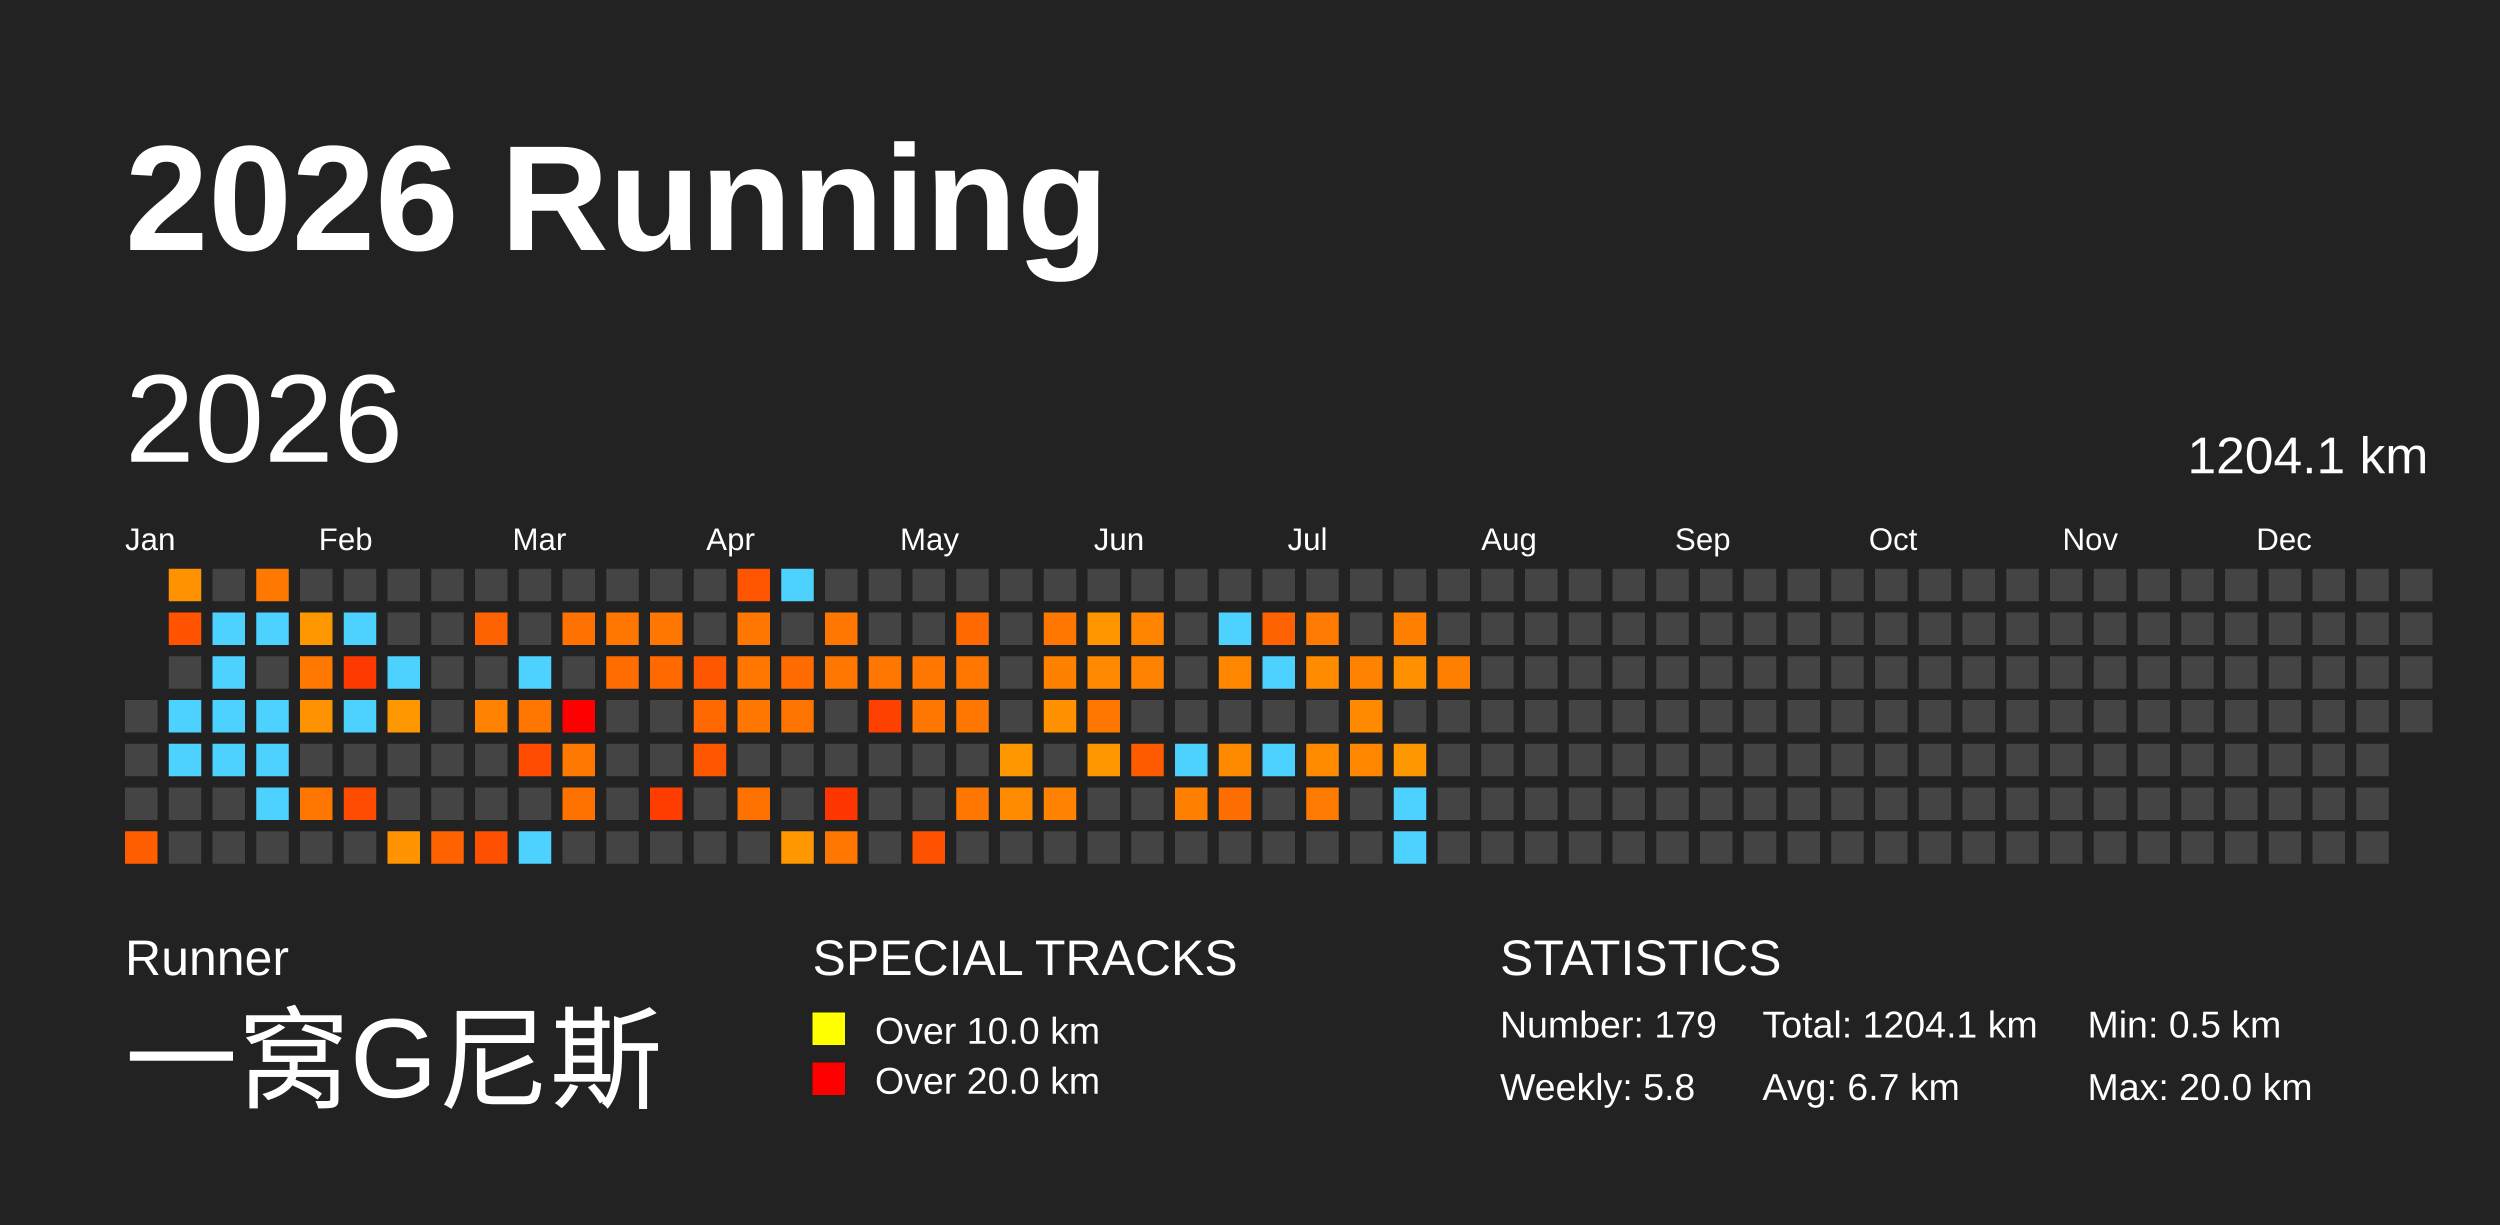
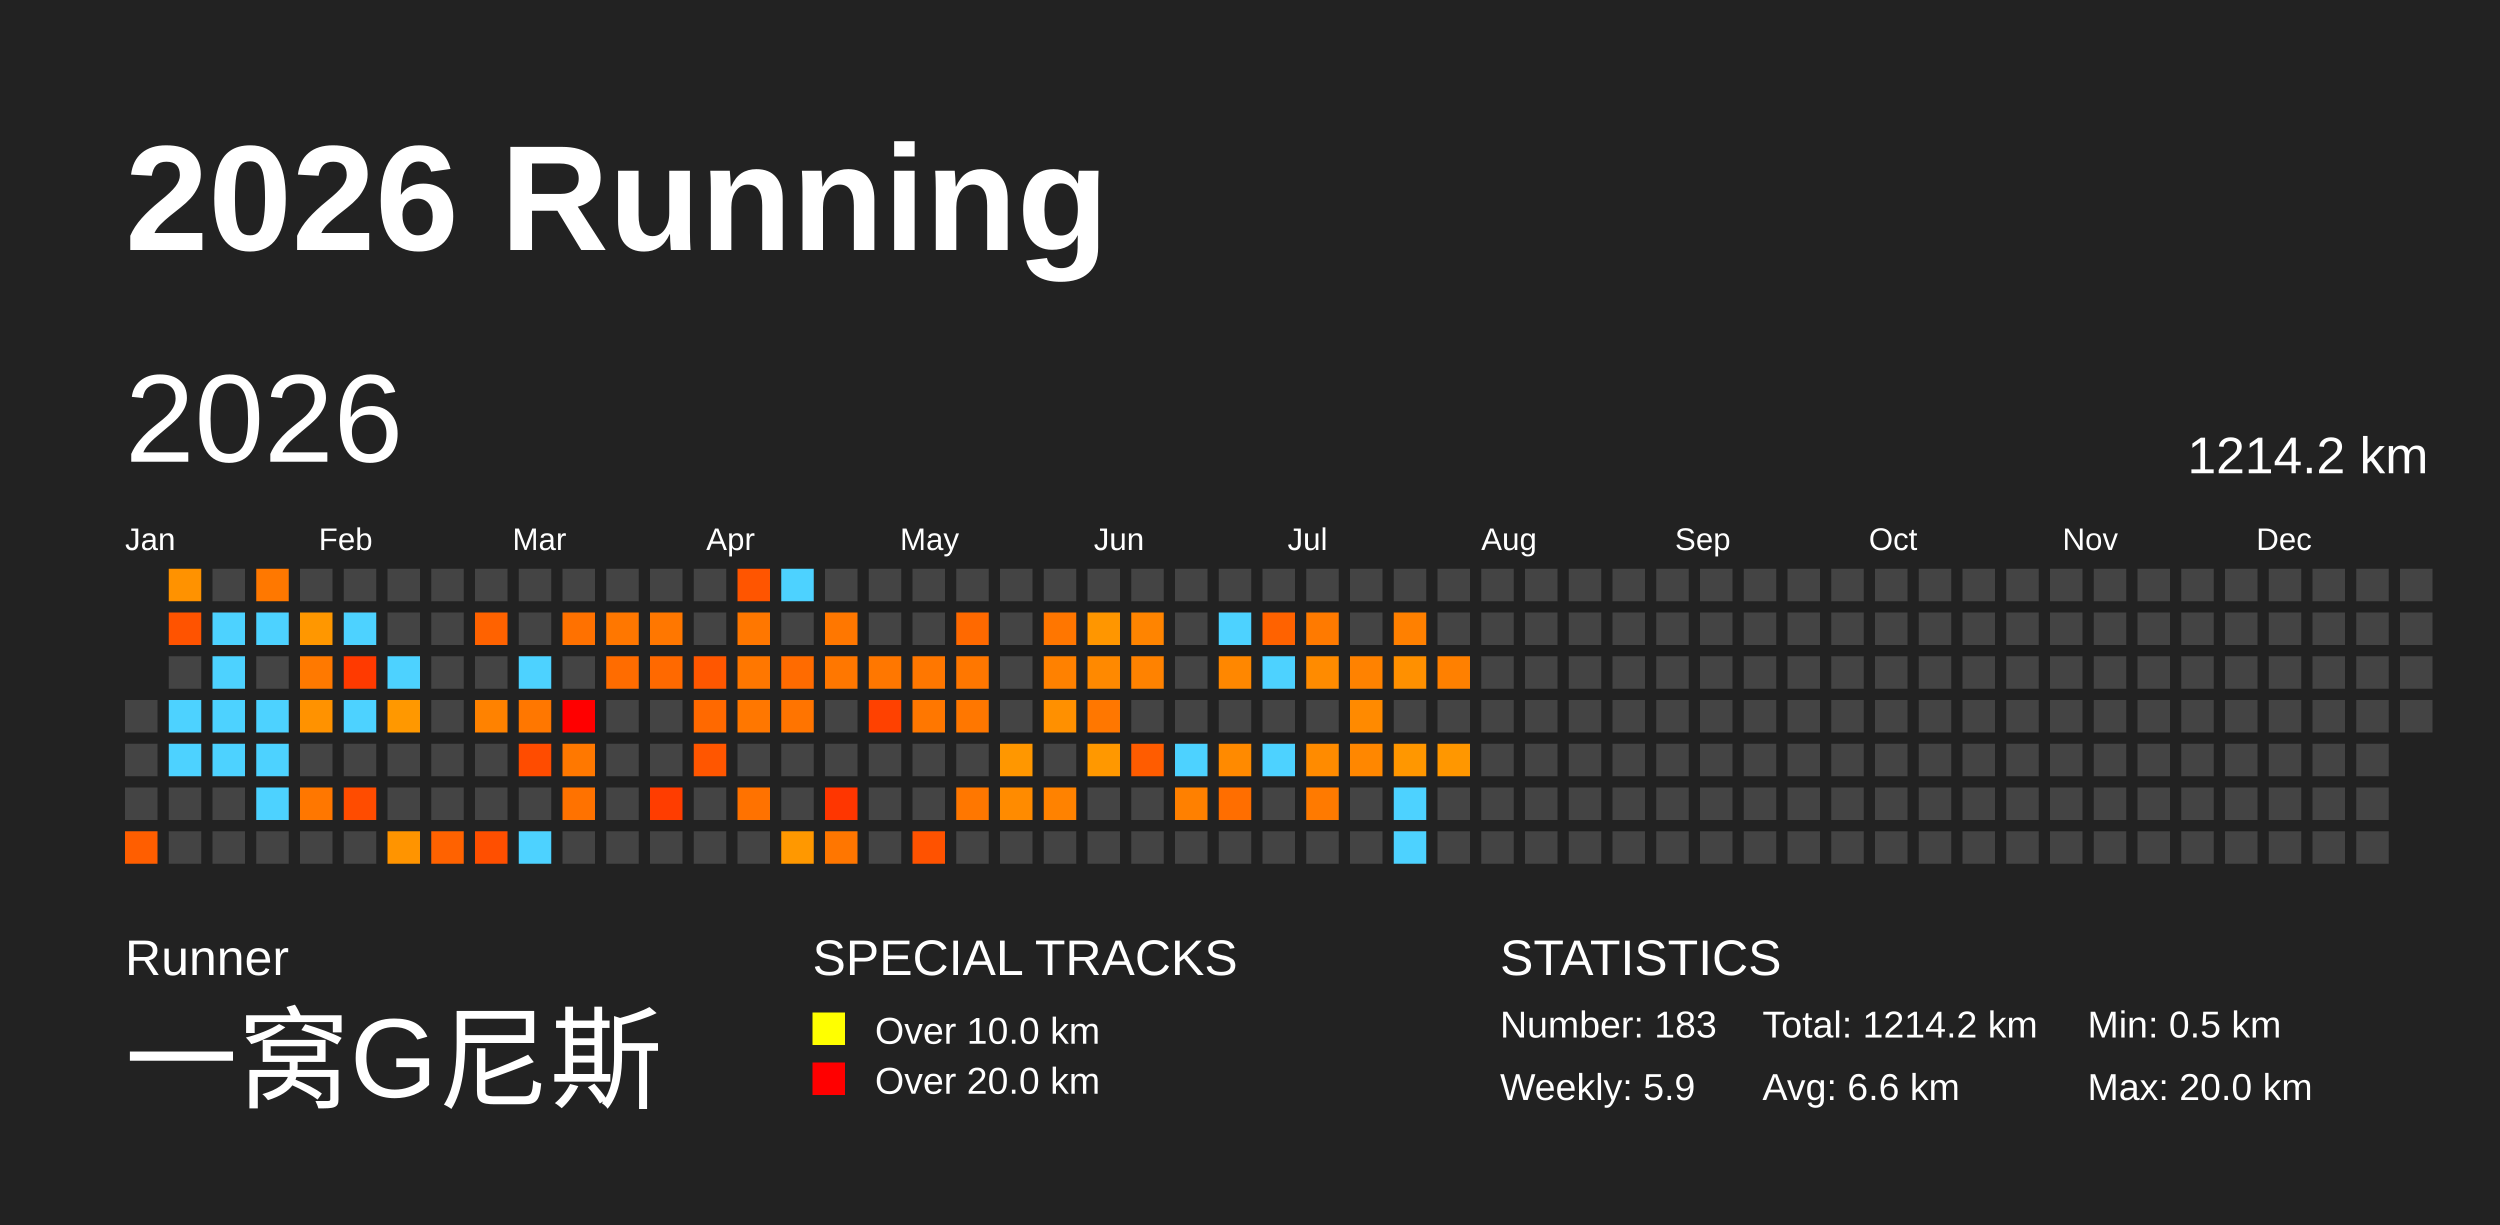
<svg xmlns="http://www.w3.org/2000/svg" baseProfile="full" height="98mm" version="1.1" viewBox="0,0,200,98" width="200mm">
  <defs />
  <rect fill="#222222" height="98" width="200" x="0" y="0" />
  <text fill="#FFFFFF" style="font-size:12px; font-family:Arial; font-weight:bold;" x="10" y="20">2026 Running</text>
  <text fill="#FFFFFF" style="font-size:4px; font-family:Arial" x="10" y="78">Runner</text>
  <text fill="#FFFFFF" style="font-size:9px; font-family:Arial" x="10" y="88">一窝G尼斯</text>
  <text fill="#FFFFFF" style="font-size:4px; font-family:Arial" x="65" y="78">SPECIAL TRACKS</text>
  <rect fill="yellow" height="2.6" width="2.6" x="65" y="81" />
  <text fill="#FFFFFF" style="font-size:3px; font-family:Arial" x="70" y="83.5">Over 10.0 km</text>
  <rect fill="red" height="2.6" width="2.6" x="65" y="85" />
  <text fill="#FFFFFF" style="font-size:3px; font-family:Arial" x="70" y="87.5">Over 20.0 km</text>
  <text fill="#FFFFFF" style="font-size:4px; font-family:Arial" x="120" y="78">STATISTICS</text>
-   <text fill="#FFFFFF" style="font-size:3px; font-family:Arial" x="120" y="83">Number: 179</text>
-   <text fill="#FFFFFF" style="font-size:3px; font-family:Arial" x="120" y="88">Weekly: 5.8</text>
-   <text fill="#FFFFFF" style="font-size:3px; font-family:Arial" x="141" y="83">Total: 1204.1 km</text>
-   <text fill="#FFFFFF" style="font-size:3px; font-family:Arial" x="141" y="88">Avg: 6.7 km</text>
+   <text fill="#FFFFFF" style="font-size:3px; font-family:Arial" x="120" y="83">Number: 183</text>
+   <text fill="#FFFFFF" style="font-size:3px; font-family:Arial" x="120" y="88">Weekly: 5.9</text>
+   <text fill="#FFFFFF" style="font-size:3px; font-family:Arial" x="141" y="83">Total: 1214.2 km</text>
+   <text fill="#FFFFFF" style="font-size:3px; font-family:Arial" x="141" y="88">Avg: 6.6 km</text>
  <text fill="#FFFFFF" style="font-size:3px; font-family:Arial" x="167" y="83">Min: 0.5 km</text>
  <text fill="#FFFFFF" style="font-size:3px; font-family:Arial" x="167" y="88">Max: 20.0 km</text>
  <text dominant-baseline="hanging" fill="#FFFFFF" style="font-size:10.0px; font-family:Arial;" x="10" y="30">2026</text>
-   <text dominant-baseline="hanging" fill="#FFFFFF" style="font-size:4.125px; font-family:Arial;" x="175" y="35">1204.1 km</text>
+   <text dominant-baseline="hanging" fill="#FFFFFF" style="font-size:4.125px; font-family:Arial;" x="175" y="35">1214.2 km</text>
  <text fill="#FFFFFF" style="font-size:2.5px; font-family:Arial" x="10.0" y="44">Jan</text>
  <text fill="#FFFFFF" style="font-size:2.5px; font-family:Arial" x="25.5" y="44">Feb</text>
  <text fill="#FFFFFF" style="font-size:2.5px; font-family:Arial" x="41.0" y="44">Mar</text>
  <text fill="#FFFFFF" style="font-size:2.5px; font-family:Arial" x="56.5" y="44">Apr</text>
  <text fill="#FFFFFF" style="font-size:2.5px; font-family:Arial" x="72.0" y="44">May</text>
  <text fill="#FFFFFF" style="font-size:2.5px; font-family:Arial" x="87.5" y="44">Jun</text>
  <text fill="#FFFFFF" style="font-size:2.5px; font-family:Arial" x="103.0" y="44">Jul</text>
  <text fill="#FFFFFF" style="font-size:2.5px; font-family:Arial" x="118.5" y="44">Aug</text>
  <text fill="#FFFFFF" style="font-size:2.5px; font-family:Arial" x="134.0" y="44">Sep</text>
  <text fill="#FFFFFF" style="font-size:2.5px; font-family:Arial" x="149.5" y="44">Oct</text>
  <text fill="#FFFFFF" style="font-size:2.5px; font-family:Arial" x="165.0" y="44">Nov</text>
  <text fill="#FFFFFF" style="font-size:2.5px; font-family:Arial" x="180.5" y="44">Dec</text>
  <rect fill="#444444" height="2.6" width="2.6" x="10.0" y="56.0" />
  <rect fill="#444444" height="2.6" width="2.6" x="10.0" y="59.5" />
  <rect fill="#444444" height="2.6" width="2.6" x="10.0" y="63.0" />
  <rect fill="#ff5e00" height="2.6" width="2.6" x="10.0" y="66.5" />
  <rect fill="#ff9200" height="2.6" width="2.6" x="13.5" y="45.5" />
  <rect fill="#ff5300" height="2.6" width="2.6" x="13.5" y="49.0" />
  <rect fill="#444444" height="2.6" width="2.6" x="13.5" y="52.5" />
  <rect fill="#4dd2ff" height="2.6" width="2.6" x="13.5" y="56.0" />
  <rect fill="#4dd2ff" height="2.6" width="2.6" x="13.5" y="59.5" />
  <rect fill="#444444" height="2.6" width="2.6" x="13.5" y="63.0" />
  <rect fill="#444444" height="2.6" width="2.6" x="13.5" y="66.5" />
  <rect fill="#444444" height="2.6" width="2.6" x="17.0" y="45.5" />
  <rect fill="#4dd2ff" height="2.6" width="2.6" x="17.0" y="49.0" />
  <rect fill="#4dd2ff" height="2.6" width="2.6" x="17.0" y="52.5" />
  <rect fill="#4dd2ff" height="2.6" width="2.6" x="17.0" y="56.0" />
  <rect fill="#4dd2ff" height="2.6" width="2.6" x="17.0" y="59.5" />
  <rect fill="#444444" height="2.6" width="2.6" x="17.0" y="63.0" />
  <rect fill="#444444" height="2.6" width="2.6" x="17.0" y="66.5" />
  <rect fill="#ff7800" height="2.6" width="2.6" x="20.5" y="45.5" />
  <rect fill="#4dd2ff" height="2.6" width="2.6" x="20.5" y="49.0" />
  <rect fill="#444444" height="2.6" width="2.6" x="20.5" y="52.5" />
  <rect fill="#4dd2ff" height="2.6" width="2.6" x="20.5" y="56.0" />
  <rect fill="#4dd2ff" height="2.6" width="2.6" x="20.5" y="59.5" />
  <rect fill="#4dd2ff" height="2.6" width="2.6" x="20.5" y="63.0" />
  <rect fill="#444444" height="2.6" width="2.6" x="20.5" y="66.5" />
  <rect fill="#444444" height="2.6" width="2.6" x="24.0" y="45.5" />
  <rect fill="#ff9700" height="2.6" width="2.6" x="24.0" y="49.0" />
  <rect fill="#ff7900" height="2.6" width="2.6" x="24.0" y="52.5" />
  <rect fill="#ff9200" height="2.6" width="2.6" x="24.0" y="56.0" />
  <rect fill="#444444" height="2.6" width="2.6" x="24.0" y="59.5" />
  <rect fill="#ff7700" height="2.6" width="2.6" x="24.0" y="63.0" />
  <rect fill="#444444" height="2.6" width="2.6" x="24.0" y="66.5" />
  <rect fill="#444444" height="2.6" width="2.6" x="27.5" y="45.5" />
  <rect fill="#4dd2ff" height="2.6" width="2.6" x="27.5" y="49.0" />
  <rect fill="#ff3a00" height="2.6" width="2.6" x="27.5" y="52.5" />
  <rect fill="#4dd2ff" height="2.6" width="2.6" x="27.5" y="56.0" />
  <rect fill="#444444" height="2.6" width="2.6" x="27.5" y="59.5" />
  <rect fill="#ff4c00" height="2.6" width="2.6" x="27.5" y="63.0" />
  <rect fill="#444444" height="2.6" width="2.6" x="27.5" y="66.5" />
  <rect fill="#444444" height="2.6" width="2.6" x="31.0" y="45.5" />
  <rect fill="#444444" height="2.6" width="2.6" x="31.0" y="49.0" />
  <rect fill="#4dd2ff" height="2.6" width="2.6" x="31.0" y="52.5" />
  <rect fill="#ff9800" height="2.6" width="2.6" x="31.0" y="56.0" />
  <rect fill="#444444" height="2.6" width="2.6" x="31.0" y="59.5" />
  <rect fill="#444444" height="2.6" width="2.6" x="31.0" y="63.0" />
  <rect fill="#ff9400" height="2.6" width="2.6" x="31.0" y="66.5" />
  <rect fill="#444444" height="2.6" width="2.6" x="34.5" y="45.5" />
  <rect fill="#444444" height="2.6" width="2.6" x="34.5" y="49.0" />
  <rect fill="#444444" height="2.6" width="2.6" x="34.5" y="52.5" />
  <rect fill="#444444" height="2.6" width="2.6" x="34.5" y="56.0" />
  <rect fill="#444444" height="2.6" width="2.6" x="34.5" y="59.5" />
  <rect fill="#444444" height="2.6" width="2.6" x="34.5" y="63.0" />
  <rect fill="#ff6200" height="2.6" width="2.6" x="34.5" y="66.5" />
  <rect fill="#444444" height="2.6" width="2.6" x="38.0" y="45.5" />
  <rect fill="#ff6200" height="2.6" width="2.6" x="38.0" y="49.0" />
  <rect fill="#444444" height="2.6" width="2.6" x="38.0" y="52.5" />
  <rect fill="#ff8200" height="2.6" width="2.6" x="38.0" y="56.0" />
  <rect fill="#444444" height="2.6" width="2.6" x="38.0" y="59.5" />
  <rect fill="#444444" height="2.6" width="2.6" x="38.0" y="63.0" />
  <rect fill="#ff4f00" height="2.6" width="2.6" x="38.0" y="66.5" />
  <rect fill="#444444" height="2.6" width="2.6" x="41.5" y="45.5" />
  <rect fill="#444444" height="2.6" width="2.6" x="41.5" y="49.0" />
  <rect fill="#4dd2ff" height="2.6" width="2.6" x="41.5" y="52.5" />
  <rect fill="#ff7700" height="2.6" width="2.6" x="41.5" y="56.0" />
  <rect fill="#ff4c00" height="2.6" width="2.6" x="41.5" y="59.5" />
  <rect fill="#444444" height="2.6" width="2.6" x="41.5" y="63.0" />
  <rect fill="#4dd2ff" height="2.6" width="2.6" x="41.5" y="66.5" />
  <rect fill="#444444" height="2.6" width="2.6" x="45.0" y="45.5" />
  <rect fill="#ff7100" height="2.6" width="2.6" x="45.0" y="49.0" />
  <rect fill="#444444" height="2.6" width="2.6" x="45.0" y="52.5" />
  <rect fill="red" height="2.6" width="2.6" x="45.0" y="56.0" />
  <rect fill="#ff7800" height="2.6" width="2.6" x="45.0" y="59.5" />
  <rect fill="#ff7200" height="2.6" width="2.6" x="45.0" y="63.0" />
  <rect fill="#444444" height="2.6" width="2.6" x="45.0" y="66.5" />
  <rect fill="#444444" height="2.6" width="2.6" x="48.5" y="45.5" />
  <rect fill="#ff7700" height="2.6" width="2.6" x="48.5" y="49.0" />
  <rect fill="#ff6c00" height="2.6" width="2.6" x="48.5" y="52.5" />
  <rect fill="#444444" height="2.6" width="2.6" x="48.5" y="56.0" />
  <rect fill="#444444" height="2.6" width="2.6" x="48.5" y="59.5" />
  <rect fill="#444444" height="2.6" width="2.6" x="48.5" y="63.0" />
  <rect fill="#444444" height="2.6" width="2.6" x="48.5" y="66.5" />
  <rect fill="#444444" height="2.6" width="2.6" x="52.0" y="45.5" />
  <rect fill="#ff7700" height="2.6" width="2.6" x="52.0" y="49.0" />
  <rect fill="#ff6900" height="2.6" width="2.6" x="52.0" y="52.5" />
  <rect fill="#444444" height="2.6" width="2.6" x="52.0" y="56.0" />
  <rect fill="#444444" height="2.6" width="2.6" x="52.0" y="59.5" />
  <rect fill="#ff3d00" height="2.6" width="2.6" x="52.0" y="63.0" />
  <rect fill="#444444" height="2.6" width="2.6" x="52.0" y="66.5" />
  <rect fill="#444444" height="2.6" width="2.6" x="55.5" y="45.5" />
  <rect fill="#444444" height="2.6" width="2.6" x="55.5" y="49.0" />
  <rect fill="#ff5700" height="2.6" width="2.6" x="55.5" y="52.5" />
  <rect fill="#ff6900" height="2.6" width="2.6" x="55.5" y="56.0" />
  <rect fill="#ff5600" height="2.6" width="2.6" x="55.5" y="59.5" />
  <rect fill="#444444" height="2.6" width="2.6" x="55.5" y="63.0" />
  <rect fill="#444444" height="2.6" width="2.6" x="55.5" y="66.5" />
  <rect fill="#ff5500" height="2.6" width="2.6" x="59.0" y="45.5" />
  <rect fill="#ff7700" height="2.6" width="2.6" x="59.0" y="49.0" />
  <rect fill="#ff7700" height="2.6" width="2.6" x="59.0" y="52.5" />
  <rect fill="#ff7700" height="2.6" width="2.6" x="59.0" y="56.0" />
  <rect fill="#444444" height="2.6" width="2.6" x="59.0" y="59.5" />
  <rect fill="#ff7200" height="2.6" width="2.6" x="59.0" y="63.0" />
  <rect fill="#444444" height="2.6" width="2.6" x="59.0" y="66.5" />
  <rect fill="#4dd2ff" height="2.6" width="2.6" x="62.5" y="45.5" />
  <rect fill="#444444" height="2.6" width="2.6" x="62.5" y="49.0" />
  <rect fill="#ff6b00" height="2.6" width="2.6" x="62.5" y="52.5" />
  <rect fill="#ff7400" height="2.6" width="2.6" x="62.5" y="56.0" />
  <rect fill="#444444" height="2.6" width="2.6" x="62.5" y="59.5" />
  <rect fill="#444444" height="2.6" width="2.6" x="62.5" y="63.0" />
  <rect fill="#ff9800" height="2.6" width="2.6" x="62.5" y="66.5" />
  <rect fill="#444444" height="2.6" width="2.6" x="66.0" y="45.5" />
  <rect fill="#ff7700" height="2.6" width="2.6" x="66.0" y="49.0" />
  <rect fill="#ff7700" height="2.6" width="2.6" x="66.0" y="52.5" />
  <rect fill="#444444" height="2.6" width="2.6" x="66.0" y="56.0" />
  <rect fill="#444444" height="2.6" width="2.6" x="66.0" y="59.5" />
  <rect fill="#ff3600" height="2.6" width="2.6" x="66.0" y="63.0" />
  <rect fill="#ff7600" height="2.6" width="2.6" x="66.0" y="66.5" />
  <rect fill="#444444" height="2.6" width="2.6" x="69.5" y="45.5" />
  <rect fill="#444444" height="2.6" width="2.6" x="69.5" y="49.0" />
  <rect fill="#ff7700" height="2.6" width="2.6" x="69.5" y="52.5" />
  <rect fill="#ff4100" height="2.6" width="2.6" x="69.5" y="56.0" />
  <rect fill="#444444" height="2.6" width="2.6" x="69.5" y="59.5" />
  <rect fill="#444444" height="2.6" width="2.6" x="69.5" y="63.0" />
  <rect fill="#444444" height="2.6" width="2.6" x="69.5" y="66.5" />
  <rect fill="#444444" height="2.6" width="2.6" x="73.0" y="45.5" />
  <rect fill="#444444" height="2.6" width="2.6" x="73.0" y="49.0" />
  <rect fill="#ff7700" height="2.6" width="2.6" x="73.0" y="52.5" />
  <rect fill="#ff7700" height="2.6" width="2.6" x="73.0" y="56.0" />
  <rect fill="#444444" height="2.6" width="2.6" x="73.0" y="59.5" />
  <rect fill="#444444" height="2.6" width="2.6" x="73.0" y="63.0" />
  <rect fill="#ff5200" height="2.6" width="2.6" x="73.0" y="66.5" />
  <rect fill="#444444" height="2.6" width="2.6" x="76.5" y="45.5" />
  <rect fill="#ff6900" height="2.6" width="2.6" x="76.5" y="49.0" />
  <rect fill="#ff7700" height="2.6" width="2.6" x="76.5" y="52.5" />
  <rect fill="#ff7700" height="2.6" width="2.6" x="76.5" y="56.0" />
  <rect fill="#444444" height="2.6" width="2.6" x="76.5" y="59.5" />
  <rect fill="#ff7700" height="2.6" width="2.6" x="76.5" y="63.0" />
  <rect fill="#444444" height="2.6" width="2.6" x="76.5" y="66.5" />
  <rect fill="#444444" height="2.6" width="2.6" x="80.0" y="45.5" />
  <rect fill="#444444" height="2.6" width="2.6" x="80.0" y="49.0" />
  <rect fill="#444444" height="2.6" width="2.6" x="80.0" y="52.5" />
  <rect fill="#444444" height="2.6" width="2.6" x="80.0" y="56.0" />
  <rect fill="#ff9700" height="2.6" width="2.6" x="80.0" y="59.5" />
  <rect fill="#ff8b00" height="2.6" width="2.6" x="80.0" y="63.0" />
  <rect fill="#444444" height="2.6" width="2.6" x="80.0" y="66.5" />
  <rect fill="#444444" height="2.6" width="2.6" x="83.5" y="45.5" />
  <rect fill="#ff7600" height="2.6" width="2.6" x="83.5" y="49.0" />
  <rect fill="#ff8100" height="2.6" width="2.6" x="83.5" y="52.5" />
  <rect fill="#ff9000" height="2.6" width="2.6" x="83.5" y="56.0" />
  <rect fill="#444444" height="2.6" width="2.6" x="83.5" y="59.5" />
  <rect fill="#ff8200" height="2.6" width="2.6" x="83.5" y="63.0" />
  <rect fill="#444444" height="2.6" width="2.6" x="83.5" y="66.5" />
  <rect fill="#444444" height="2.6" width="2.6" x="87.0" y="45.5" />
  <rect fill="#ff9600" height="2.6" width="2.6" x="87.0" y="49.0" />
  <rect fill="#ff8900" height="2.6" width="2.6" x="87.0" y="52.5" />
  <rect fill="#ff7700" height="2.6" width="2.6" x="87.0" y="56.0" />
  <rect fill="#ff9800" height="2.6" width="2.6" x="87.0" y="59.5" />
  <rect fill="#444444" height="2.6" width="2.6" x="87.0" y="63.0" />
  <rect fill="#444444" height="2.6" width="2.6" x="87.0" y="66.5" />
  <rect fill="#444444" height="2.6" width="2.6" x="90.5" y="45.5" />
  <rect fill="#ff8400" height="2.6" width="2.6" x="90.5" y="49.0" />
  <rect fill="#ff8200" height="2.6" width="2.6" x="90.5" y="52.5" />
  <rect fill="#444444" height="2.6" width="2.6" x="90.5" y="56.0" />
  <rect fill="#ff5c00" height="2.6" width="2.6" x="90.5" y="59.5" />
  <rect fill="#444444" height="2.6" width="2.6" x="90.5" y="63.0" />
  <rect fill="#444444" height="2.6" width="2.6" x="90.5" y="66.5" />
  <rect fill="#444444" height="2.6" width="2.6" x="94.0" y="45.5" />
  <rect fill="#444444" height="2.6" width="2.6" x="94.0" y="49.0" />
  <rect fill="#444444" height="2.6" width="2.6" x="94.0" y="52.5" />
  <rect fill="#444444" height="2.6" width="2.6" x="94.0" y="56.0" />
  <rect fill="#4dd2ff" height="2.6" width="2.6" x="94.0" y="59.5" />
  <rect fill="#ff8000" height="2.6" width="2.6" x="94.0" y="63.0" />
  <rect fill="#444444" height="2.6" width="2.6" x="94.0" y="66.5" />
  <rect fill="#444444" height="2.6" width="2.6" x="97.5" y="45.5" />
  <rect fill="#4dd2ff" height="2.6" width="2.6" x="97.5" y="49.0" />
  <rect fill="#ff8700" height="2.6" width="2.6" x="97.5" y="52.5" />
  <rect fill="#444444" height="2.6" width="2.6" x="97.5" y="56.0" />
  <rect fill="#ff8a00" height="2.6" width="2.6" x="97.5" y="59.5" />
  <rect fill="#ff6e00" height="2.6" width="2.6" x="97.5" y="63.0" />
  <rect fill="#444444" height="2.6" width="2.6" x="97.5" y="66.5" />
  <rect fill="#444444" height="2.6" width="2.6" x="101.0" y="45.5" />
  <rect fill="#ff6200" height="2.6" width="2.6" x="101.0" y="49.0" />
  <rect fill="#4dd2ff" height="2.6" width="2.6" x="101.0" y="52.5" />
  <rect fill="#444444" height="2.6" width="2.6" x="101.0" y="56.0" />
  <rect fill="#4dd2ff" height="2.6" width="2.6" x="101.0" y="59.5" />
  <rect fill="#444444" height="2.6" width="2.6" x="101.0" y="63.0" />
  <rect fill="#444444" height="2.6" width="2.6" x="101.0" y="66.5" />
  <rect fill="#444444" height="2.6" width="2.6" x="104.5" y="45.5" />
  <rect fill="#ff7a00" height="2.6" width="2.6" x="104.5" y="49.0" />
  <rect fill="#ff8b00" height="2.6" width="2.6" x="104.5" y="52.5" />
  <rect fill="#444444" height="2.6" width="2.6" x="104.5" y="56.0" />
  <rect fill="#ff8b00" height="2.6" width="2.6" x="104.5" y="59.5" />
  <rect fill="#ff7a00" height="2.6" width="2.6" x="104.5" y="63.0" />
  <rect fill="#444444" height="2.6" width="2.6" x="104.5" y="66.5" />
  <rect fill="#444444" height="2.6" width="2.6" x="108.0" y="45.5" />
  <rect fill="#444444" height="2.6" width="2.6" x="108.0" y="49.0" />
  <rect fill="#ff8200" height="2.6" width="2.6" x="108.0" y="52.5" />
  <rect fill="#ff8a00" height="2.6" width="2.6" x="108.0" y="56.0" />
  <rect fill="#ff8700" height="2.6" width="2.6" x="108.0" y="59.5" />
  <rect fill="#444444" height="2.6" width="2.6" x="108.0" y="63.0" />
  <rect fill="#444444" height="2.6" width="2.6" x="108.0" y="66.5" />
  <rect fill="#444444" height="2.6" width="2.6" x="111.5" y="45.5" />
  <rect fill="#ff8000" height="2.6" width="2.6" x="111.5" y="49.0" />
  <rect fill="#ff9000" height="2.6" width="2.6" x="111.5" y="52.5" />
  <rect fill="#444444" height="2.6" width="2.6" x="111.5" y="56.0" />
  <rect fill="#ff9700" height="2.6" width="2.6" x="111.5" y="59.5" />
  <rect fill="#4dd2ff" height="2.6" width="2.6" x="111.5" y="63.0" />
  <rect fill="#4dd2ff" height="2.6" width="2.6" x="111.5" y="66.5" />
  <rect fill="#444444" height="2.6" width="2.6" x="115.0" y="45.5" />
  <rect fill="#444444" height="2.6" width="2.6" x="115.0" y="49.0" />
  <rect fill="#ff8000" height="2.6" width="2.6" x="115.0" y="52.5" />
  <rect fill="#444444" height="2.6" width="2.6" x="115.0" y="56.0" />
-   <rect fill="#444444" height="2.6" width="2.6" x="115.0" y="59.5" />
+   <rect fill="#ff9700" height="2.6" width="2.6" x="115.0" y="59.5" />
  <rect fill="#444444" height="2.6" width="2.6" x="115.0" y="63.0" />
  <rect fill="#444444" height="2.6" width="2.6" x="115.0" y="66.5" />
  <rect fill="#444444" height="2.6" width="2.6" x="118.5" y="45.5" />
  <rect fill="#444444" height="2.6" width="2.6" x="118.5" y="49.0" />
  <rect fill="#444444" height="2.6" width="2.6" x="118.5" y="52.5" />
  <rect fill="#444444" height="2.6" width="2.6" x="118.5" y="56.0" />
  <rect fill="#444444" height="2.6" width="2.6" x="118.5" y="59.5" />
  <rect fill="#444444" height="2.6" width="2.6" x="118.5" y="63.0" />
  <rect fill="#444444" height="2.6" width="2.6" x="118.5" y="66.5" />
  <rect fill="#444444" height="2.6" width="2.6" x="122.0" y="45.5" />
  <rect fill="#444444" height="2.6" width="2.6" x="122.0" y="49.0" />
  <rect fill="#444444" height="2.6" width="2.6" x="122.0" y="52.5" />
  <rect fill="#444444" height="2.6" width="2.6" x="122.0" y="56.0" />
  <rect fill="#444444" height="2.6" width="2.6" x="122.0" y="59.5" />
  <rect fill="#444444" height="2.6" width="2.6" x="122.0" y="63.0" />
  <rect fill="#444444" height="2.6" width="2.6" x="122.0" y="66.5" />
  <rect fill="#444444" height="2.6" width="2.6" x="125.5" y="45.5" />
  <rect fill="#444444" height="2.6" width="2.6" x="125.5" y="49.0" />
  <rect fill="#444444" height="2.6" width="2.6" x="125.5" y="52.5" />
  <rect fill="#444444" height="2.6" width="2.6" x="125.5" y="56.0" />
  <rect fill="#444444" height="2.6" width="2.6" x="125.5" y="59.5" />
  <rect fill="#444444" height="2.6" width="2.6" x="125.5" y="63.0" />
  <rect fill="#444444" height="2.6" width="2.6" x="125.5" y="66.5" />
  <rect fill="#444444" height="2.6" width="2.6" x="129.0" y="45.5" />
  <rect fill="#444444" height="2.6" width="2.6" x="129.0" y="49.0" />
  <rect fill="#444444" height="2.6" width="2.6" x="129.0" y="52.5" />
  <rect fill="#444444" height="2.6" width="2.6" x="129.0" y="56.0" />
  <rect fill="#444444" height="2.6" width="2.6" x="129.0" y="59.5" />
  <rect fill="#444444" height="2.6" width="2.6" x="129.0" y="63.0" />
  <rect fill="#444444" height="2.6" width="2.6" x="129.0" y="66.5" />
  <rect fill="#444444" height="2.6" width="2.6" x="132.5" y="45.5" />
  <rect fill="#444444" height="2.6" width="2.6" x="132.5" y="49.0" />
  <rect fill="#444444" height="2.6" width="2.6" x="132.5" y="52.5" />
  <rect fill="#444444" height="2.6" width="2.6" x="132.5" y="56.0" />
  <rect fill="#444444" height="2.6" width="2.6" x="132.5" y="59.5" />
  <rect fill="#444444" height="2.6" width="2.6" x="132.5" y="63.0" />
  <rect fill="#444444" height="2.6" width="2.6" x="132.5" y="66.5" />
  <rect fill="#444444" height="2.6" width="2.6" x="136.0" y="45.5" />
  <rect fill="#444444" height="2.6" width="2.6" x="136.0" y="49.0" />
  <rect fill="#444444" height="2.6" width="2.6" x="136.0" y="52.5" />
  <rect fill="#444444" height="2.6" width="2.6" x="136.0" y="56.0" />
  <rect fill="#444444" height="2.6" width="2.6" x="136.0" y="59.5" />
  <rect fill="#444444" height="2.6" width="2.6" x="136.0" y="63.0" />
  <rect fill="#444444" height="2.6" width="2.6" x="136.0" y="66.5" />
  <rect fill="#444444" height="2.6" width="2.6" x="139.5" y="45.5" />
  <rect fill="#444444" height="2.6" width="2.6" x="139.5" y="49.0" />
  <rect fill="#444444" height="2.6" width="2.6" x="139.5" y="52.5" />
  <rect fill="#444444" height="2.6" width="2.6" x="139.5" y="56.0" />
  <rect fill="#444444" height="2.6" width="2.6" x="139.5" y="59.5" />
  <rect fill="#444444" height="2.6" width="2.6" x="139.5" y="63.0" />
  <rect fill="#444444" height="2.6" width="2.6" x="139.5" y="66.5" />
  <rect fill="#444444" height="2.6" width="2.6" x="143.0" y="45.5" />
  <rect fill="#444444" height="2.6" width="2.6" x="143.0" y="49.0" />
  <rect fill="#444444" height="2.6" width="2.6" x="143.0" y="52.5" />
  <rect fill="#444444" height="2.6" width="2.6" x="143.0" y="56.0" />
  <rect fill="#444444" height="2.6" width="2.6" x="143.0" y="59.5" />
  <rect fill="#444444" height="2.6" width="2.6" x="143.0" y="63.0" />
  <rect fill="#444444" height="2.6" width="2.6" x="143.0" y="66.5" />
  <rect fill="#444444" height="2.6" width="2.6" x="146.5" y="45.5" />
  <rect fill="#444444" height="2.6" width="2.6" x="146.5" y="49.0" />
  <rect fill="#444444" height="2.6" width="2.6" x="146.5" y="52.5" />
  <rect fill="#444444" height="2.6" width="2.6" x="146.5" y="56.0" />
  <rect fill="#444444" height="2.6" width="2.6" x="146.5" y="59.5" />
  <rect fill="#444444" height="2.6" width="2.6" x="146.5" y="63.0" />
  <rect fill="#444444" height="2.6" width="2.6" x="146.5" y="66.5" />
  <rect fill="#444444" height="2.6" width="2.6" x="150.0" y="45.5" />
  <rect fill="#444444" height="2.6" width="2.6" x="150.0" y="49.0" />
  <rect fill="#444444" height="2.6" width="2.6" x="150.0" y="52.5" />
  <rect fill="#444444" height="2.6" width="2.6" x="150.0" y="56.0" />
  <rect fill="#444444" height="2.6" width="2.6" x="150.0" y="59.5" />
  <rect fill="#444444" height="2.6" width="2.6" x="150.0" y="63.0" />
  <rect fill="#444444" height="2.6" width="2.6" x="150.0" y="66.5" />
  <rect fill="#444444" height="2.6" width="2.6" x="153.5" y="45.5" />
  <rect fill="#444444" height="2.6" width="2.6" x="153.5" y="49.0" />
  <rect fill="#444444" height="2.6" width="2.6" x="153.5" y="52.5" />
  <rect fill="#444444" height="2.6" width="2.6" x="153.5" y="56.0" />
  <rect fill="#444444" height="2.6" width="2.6" x="153.5" y="59.5" />
  <rect fill="#444444" height="2.6" width="2.6" x="153.5" y="63.0" />
  <rect fill="#444444" height="2.6" width="2.6" x="153.5" y="66.5" />
  <rect fill="#444444" height="2.6" width="2.6" x="157.0" y="45.5" />
  <rect fill="#444444" height="2.6" width="2.6" x="157.0" y="49.0" />
  <rect fill="#444444" height="2.6" width="2.6" x="157.0" y="52.5" />
  <rect fill="#444444" height="2.6" width="2.6" x="157.0" y="56.0" />
  <rect fill="#444444" height="2.6" width="2.6" x="157.0" y="59.5" />
  <rect fill="#444444" height="2.6" width="2.6" x="157.0" y="63.0" />
  <rect fill="#444444" height="2.6" width="2.6" x="157.0" y="66.5" />
  <rect fill="#444444" height="2.6" width="2.6" x="160.5" y="45.5" />
  <rect fill="#444444" height="2.6" width="2.6" x="160.5" y="49.0" />
  <rect fill="#444444" height="2.6" width="2.6" x="160.5" y="52.5" />
  <rect fill="#444444" height="2.6" width="2.6" x="160.5" y="56.0" />
  <rect fill="#444444" height="2.6" width="2.6" x="160.5" y="59.5" />
  <rect fill="#444444" height="2.6" width="2.6" x="160.5" y="63.0" />
  <rect fill="#444444" height="2.6" width="2.6" x="160.5" y="66.5" />
  <rect fill="#444444" height="2.6" width="2.6" x="164.0" y="45.5" />
  <rect fill="#444444" height="2.6" width="2.6" x="164.0" y="49.0" />
  <rect fill="#444444" height="2.6" width="2.6" x="164.0" y="52.5" />
  <rect fill="#444444" height="2.6" width="2.6" x="164.0" y="56.0" />
  <rect fill="#444444" height="2.6" width="2.6" x="164.0" y="59.5" />
  <rect fill="#444444" height="2.6" width="2.6" x="164.0" y="63.0" />
  <rect fill="#444444" height="2.6" width="2.6" x="164.0" y="66.5" />
  <rect fill="#444444" height="2.6" width="2.6" x="167.5" y="45.5" />
  <rect fill="#444444" height="2.6" width="2.6" x="167.5" y="49.0" />
  <rect fill="#444444" height="2.6" width="2.6" x="167.5" y="52.5" />
  <rect fill="#444444" height="2.6" width="2.6" x="167.5" y="56.0" />
  <rect fill="#444444" height="2.6" width="2.6" x="167.5" y="59.5" />
  <rect fill="#444444" height="2.6" width="2.6" x="167.5" y="63.0" />
  <rect fill="#444444" height="2.6" width="2.6" x="167.5" y="66.5" />
  <rect fill="#444444" height="2.6" width="2.6" x="171.0" y="45.5" />
  <rect fill="#444444" height="2.6" width="2.6" x="171.0" y="49.0" />
  <rect fill="#444444" height="2.6" width="2.6" x="171.0" y="52.5" />
  <rect fill="#444444" height="2.6" width="2.6" x="171.0" y="56.0" />
  <rect fill="#444444" height="2.6" width="2.6" x="171.0" y="59.5" />
  <rect fill="#444444" height="2.6" width="2.6" x="171.0" y="63.0" />
  <rect fill="#444444" height="2.6" width="2.6" x="171.0" y="66.5" />
  <rect fill="#444444" height="2.6" width="2.6" x="174.5" y="45.5" />
  <rect fill="#444444" height="2.6" width="2.6" x="174.5" y="49.0" />
  <rect fill="#444444" height="2.6" width="2.6" x="174.5" y="52.5" />
  <rect fill="#444444" height="2.6" width="2.6" x="174.5" y="56.0" />
  <rect fill="#444444" height="2.6" width="2.6" x="174.5" y="59.5" />
  <rect fill="#444444" height="2.6" width="2.6" x="174.5" y="63.0" />
  <rect fill="#444444" height="2.6" width="2.6" x="174.5" y="66.5" />
  <rect fill="#444444" height="2.6" width="2.6" x="178.0" y="45.5" />
  <rect fill="#444444" height="2.6" width="2.6" x="178.0" y="49.0" />
  <rect fill="#444444" height="2.6" width="2.6" x="178.0" y="52.5" />
  <rect fill="#444444" height="2.6" width="2.6" x="178.0" y="56.0" />
  <rect fill="#444444" height="2.6" width="2.6" x="178.0" y="59.5" />
  <rect fill="#444444" height="2.6" width="2.6" x="178.0" y="63.0" />
  <rect fill="#444444" height="2.6" width="2.6" x="178.0" y="66.5" />
  <rect fill="#444444" height="2.6" width="2.6" x="181.5" y="45.5" />
  <rect fill="#444444" height="2.6" width="2.6" x="181.5" y="49.0" />
  <rect fill="#444444" height="2.6" width="2.6" x="181.5" y="52.5" />
  <rect fill="#444444" height="2.6" width="2.6" x="181.5" y="56.0" />
  <rect fill="#444444" height="2.6" width="2.6" x="181.5" y="59.5" />
  <rect fill="#444444" height="2.6" width="2.6" x="181.5" y="63.0" />
  <rect fill="#444444" height="2.6" width="2.6" x="181.5" y="66.5" />
  <rect fill="#444444" height="2.6" width="2.6" x="185.0" y="45.5" />
  <rect fill="#444444" height="2.6" width="2.6" x="185.0" y="49.0" />
  <rect fill="#444444" height="2.6" width="2.6" x="185.0" y="52.5" />
  <rect fill="#444444" height="2.6" width="2.6" x="185.0" y="56.0" />
  <rect fill="#444444" height="2.6" width="2.6" x="185.0" y="59.5" />
  <rect fill="#444444" height="2.6" width="2.6" x="185.0" y="63.0" />
  <rect fill="#444444" height="2.6" width="2.6" x="185.0" y="66.5" />
  <rect fill="#444444" height="2.6" width="2.6" x="188.5" y="45.5" />
  <rect fill="#444444" height="2.6" width="2.6" x="188.5" y="49.0" />
  <rect fill="#444444" height="2.6" width="2.6" x="188.5" y="52.5" />
  <rect fill="#444444" height="2.6" width="2.6" x="188.5" y="56.0" />
  <rect fill="#444444" height="2.6" width="2.6" x="188.5" y="59.5" />
  <rect fill="#444444" height="2.6" width="2.6" x="188.5" y="63.0" />
  <rect fill="#444444" height="2.6" width="2.6" x="188.5" y="66.5" />
  <rect fill="#444444" height="2.6" width="2.6" x="192.0" y="45.5" />
  <rect fill="#444444" height="2.6" width="2.6" x="192.0" y="49.0" />
  <rect fill="#444444" height="2.6" width="2.6" x="192.0" y="52.5" />
  <rect fill="#444444" height="2.6" width="2.6" x="192.0" y="56.0" />
</svg>
